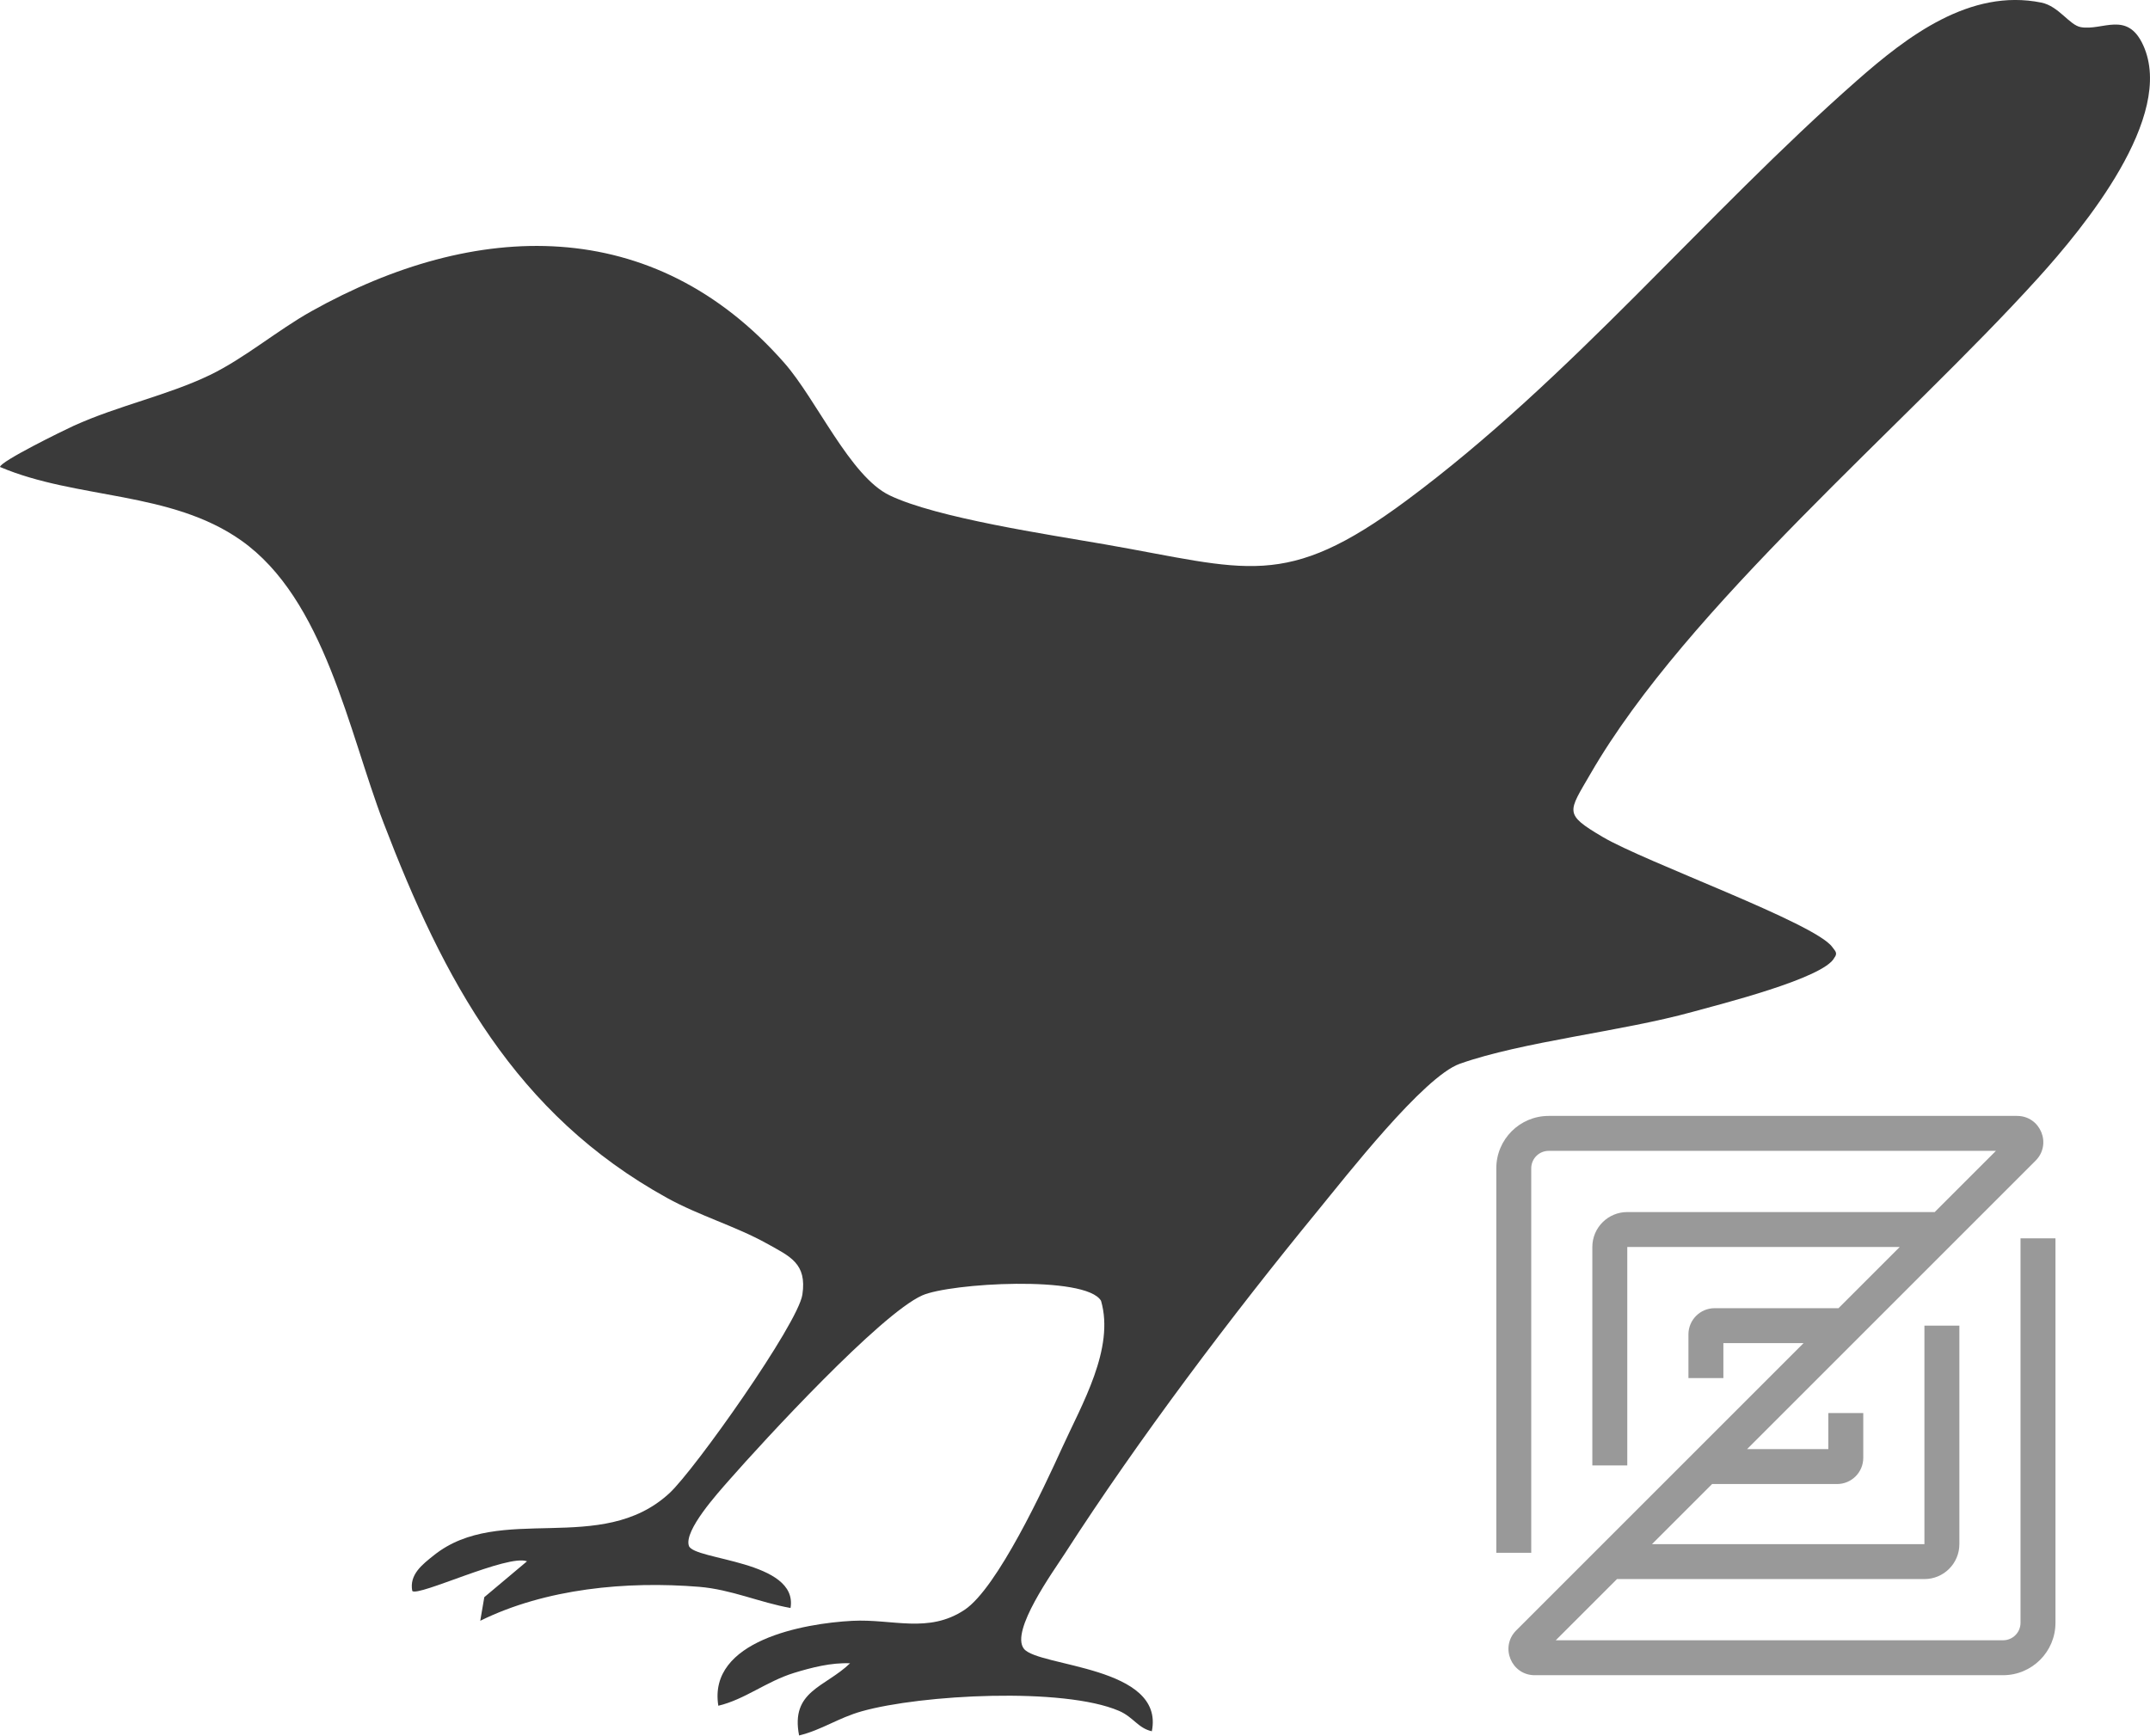
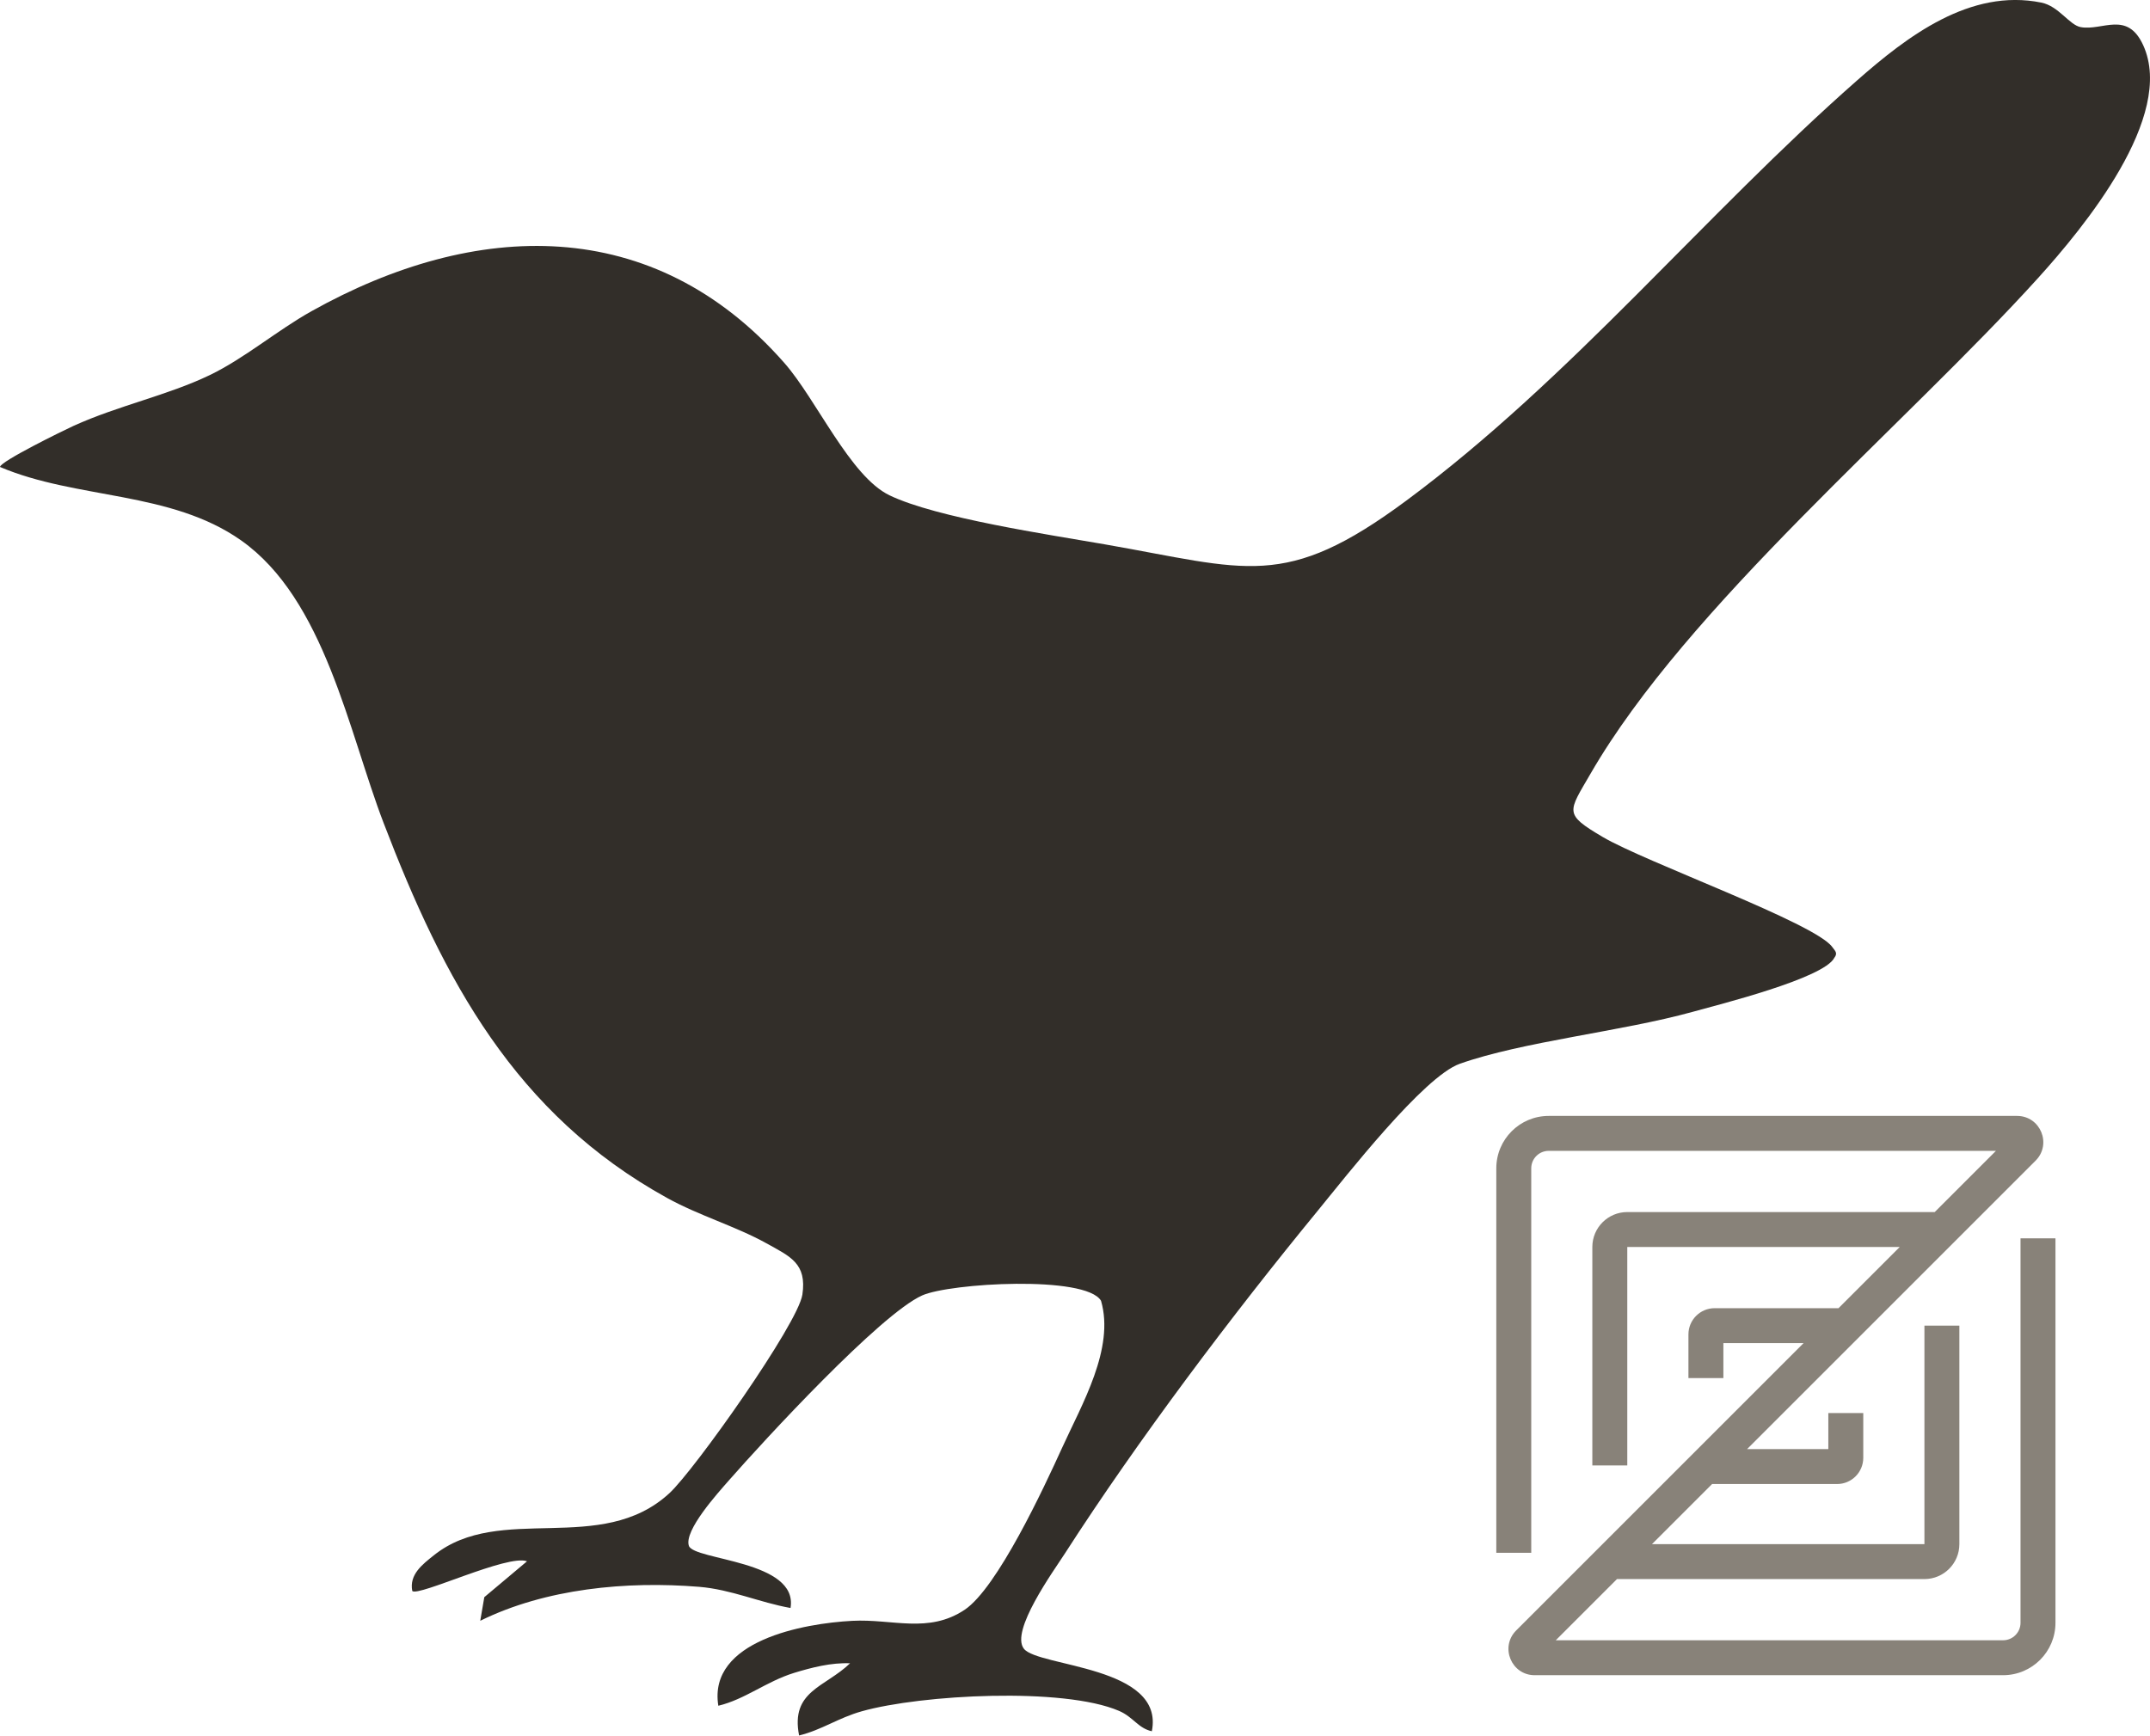
<svg xmlns="http://www.w3.org/2000/svg" id="Layer_1" viewBox="0 0 371.62 300.03">
-   <path d="M352.29,48.05c-23.04,25.47-60.66,56.79-77.38,85.72-3.85,6.66-4.66,6.92,2.05,10.89,7.39,4.39,36.8,14.92,39.74,19.06.46.65,1.01,1.02.36,1.86-1.79,3.56-19.97,8.09-24.5,9.35-12.23,3.39-29.39,5.13-40.25,8.98-6.25,2.22-19.66,19.45-24.55,25.41-14.82,18.06-31.04,39.58-43.66,59.19-2.04,3.16-9.52,13.48-7.12,16.53,2.5,3.17,24.39,2.94,22.11,14.26-2.38-.53-3.19-2.45-5.66-3.52-9.64-4.14-34.2-2.82-44.45.06-4.1,1.15-6.93,3.23-10.86,4.19-1.51-7.73,4.49-8.31,8.81-12.48-3.25-.14-6.64.73-9.71,1.67-4.77,1.48-8.47,4.58-13.06,5.67-1.82-11.27,14.8-14.24,23.14-14.68,6.96-.37,13.16,2.26,19.42-1.9,5.67-3.77,13.77-21.22,16.84-27.97,3.44-7.57,9.14-17.21,6.75-25.46-2.63-4.45-26.15-3.07-30.93-.92-7.25,3.26-27.28,25-33.4,31.98-1.88,2.15-7.79,8.65-6.91,11.3.84,2.53,18.96,2.5,17.57,10.75-5.37-.96-10.23-3.2-15.8-3.66-12.55-1.02-26.51.29-37.83,5.87l.7-4.08,7.38-6.2c-3.28-1.29-18.8,6.16-19.83,5.13-.55-2.85,1.75-4.59,3.73-6.17,11.43-9.15,28.88.17,40.71-10.73,4.35-4.01,22.23-29.28,22.99-34.34.8-5.4-2.1-6.58-6.22-8.87-5.25-2.92-11.67-4.8-17.15-7.83-26.3-14.51-38.65-37.76-49.02-64.85-6.05-15.79-10.18-38.65-24.63-48.84-12.19-8.59-28.44-7.06-41.67-12.69.04-.96,10.97-6.31,12.72-7.11,7.69-3.5,16.27-5.27,23.55-8.78,5.98-2.88,11.68-7.75,17.59-11.05,28.29-15.82,59.03-16.84,81.69,8.93,5.59,6.35,11.38,19.64,18.22,22.92,8.14,3.91,27.53,6.78,37.1,8.45,24.72,4.3,31.13,8.09,52.23-7.56,28.5-21.14,51.4-49.33,77.94-72.67,8.57-7.53,19.46-15.92,31.8-13.41,3.02.61,4.84,3.89,6.81,4.24,3.76.68,8.04-2.91,10.8,3.14,5.6,12.32-10.32,31.55-18.16,40.22Z" fill="#3A3A3A" />
-   <path d="M267.69,198.96c-1.67,0-3.02,1.35-3.02,3.02v66.47h-6.04v-66.47c0-5.01,4.06-9.06,9.06-9.06h80.95c4.04,0,6.06,4.88,3.2,7.74l-49.86,49.86h14.04v-6.23h6.04v7.74c0,2.5-2.03,4.53-4.53,4.53h-21.6l-10.39,10.39h47.09v-37.77h6.04v37.77c0,3.34-2.71,6.04-6.04,6.04h-53.14l-10.58,10.58h77.31c1.67,0,3.02-1.35,3.02-3.02v-66.47h6.04v66.47c0,5.01-4.06,9.06-9.06,9.06h-80.95c-4.04,0-6.06-4.88-3.2-7.74l49.67-49.67h-13.86v6.04h-6.04v-7.55c0-2.5,2.03-4.53,4.53-4.53h21.41l10.58-10.58h-47.09v37.77h-6.04v-37.77c0-3.34,2.71-6.04,6.04-6.04h53.14l10.58-10.58h-77.31Z" fill-rule="evenodd" fill="#6A6A6A" fill-opacity="0.68" />
+   <path d="M352.29,48.05c-23.04,25.47-60.66,56.79-77.38,85.72-3.85,6.66-4.66,6.92,2.05,10.89,7.39,4.39,36.8,14.92,39.74,19.06.46.65,1.01,1.02.36,1.86-1.79,3.56-19.97,8.09-24.5,9.35-12.23,3.39-29.39,5.13-40.25,8.98-6.25,2.22-19.66,19.45-24.55,25.41-14.82,18.06-31.04,39.58-43.66,59.19-2.04,3.16-9.52,13.48-7.12,16.53,2.5,3.17,24.39,2.94,22.11,14.26-2.38-.53-3.19-2.45-5.66-3.52-9.64-4.14-34.2-2.82-44.45.06-4.1,1.15-6.93,3.23-10.86,4.19-1.51-7.73,4.49-8.31,8.81-12.48-3.25-.14-6.64.73-9.71,1.67-4.77,1.48-8.47,4.58-13.06,5.67-1.82-11.27,14.8-14.24,23.14-14.68,6.96-.37,13.16,2.26,19.42-1.9,5.67-3.77,13.77-21.22,16.84-27.97,3.44-7.57,9.14-17.21,6.75-25.46-2.63-4.45-26.15-3.07-30.93-.92-7.25,3.26-27.28,25-33.4,31.98-1.88,2.15-7.79,8.65-6.91,11.3.84,2.53,18.96,2.5,17.57,10.75-5.37-.96-10.23-3.2-15.8-3.66-12.55-1.02-26.51.29-37.83,5.87l.7-4.08,7.38-6.2c-3.28-1.29-18.8,6.16-19.83,5.13-.55-2.85,1.75-4.59,3.73-6.17,11.43-9.15,28.88.17,40.71-10.73,4.35-4.01,22.23-29.28,22.99-34.34.8-5.4-2.1-6.58-6.22-8.87-5.25-2.92-11.67-4.8-17.15-7.83-26.3-14.51-38.65-37.76-49.02-64.85-6.05-15.79-10.18-38.65-24.63-48.84-12.19-8.59-28.44-7.06-41.67-12.69.04-.96,10.97-6.31,12.72-7.11,7.69-3.5,16.27-5.27,23.55-8.78,5.98-2.88,11.68-7.75,17.59-11.05,28.29-15.82,59.03-16.84,81.69,8.93,5.59,6.35,11.38,19.64,18.22,22.92,8.14,3.91,27.53,6.78,37.1,8.45,24.72,4.3,31.13,8.09,52.23-7.56,28.5-21.14,51.4-49.33,77.94-72.67,8.57-7.53,19.46-15.92,31.8-13.41,3.02.61,4.84,3.89,6.81,4.24,3.76.68,8.04-2.91,10.8,3.14,5.6,12.32-10.32,31.55-18.16,40.22Z" fill="#322E29" />
+   <path d="M267.69,198.96c-1.67,0-3.02,1.35-3.02,3.02v66.47h-6.04v-66.47c0-5.01,4.06-9.06,9.06-9.06h80.95c4.04,0,6.06,4.88,3.2,7.74l-49.86,49.86h14.04v-6.23h6.04v7.74c0,2.5-2.03,4.53-4.53,4.53h-21.6l-10.39,10.39h47.09v-37.77h6.04v37.77c0,3.34-2.71,6.04-6.04,6.04h-53.14l-10.58,10.58h77.31c1.67,0,3.02-1.35,3.02-3.02v-66.47h6.04v66.47c0,5.01-4.06,9.06-9.06,9.06h-80.95c-4.04,0-6.06-4.88-3.2-7.74l49.67-49.67h-13.86v6.04h-6.04v-7.55c0-2.5,2.03-4.53,4.53-4.53h21.41l10.58-10.58h-47.09v37.77h-6.04v-37.77c0-3.34,2.71-6.04,6.04-6.04h53.14l10.58-10.58h-77.31Z" fill-rule="evenodd" fill="#888279" />
</svg>
